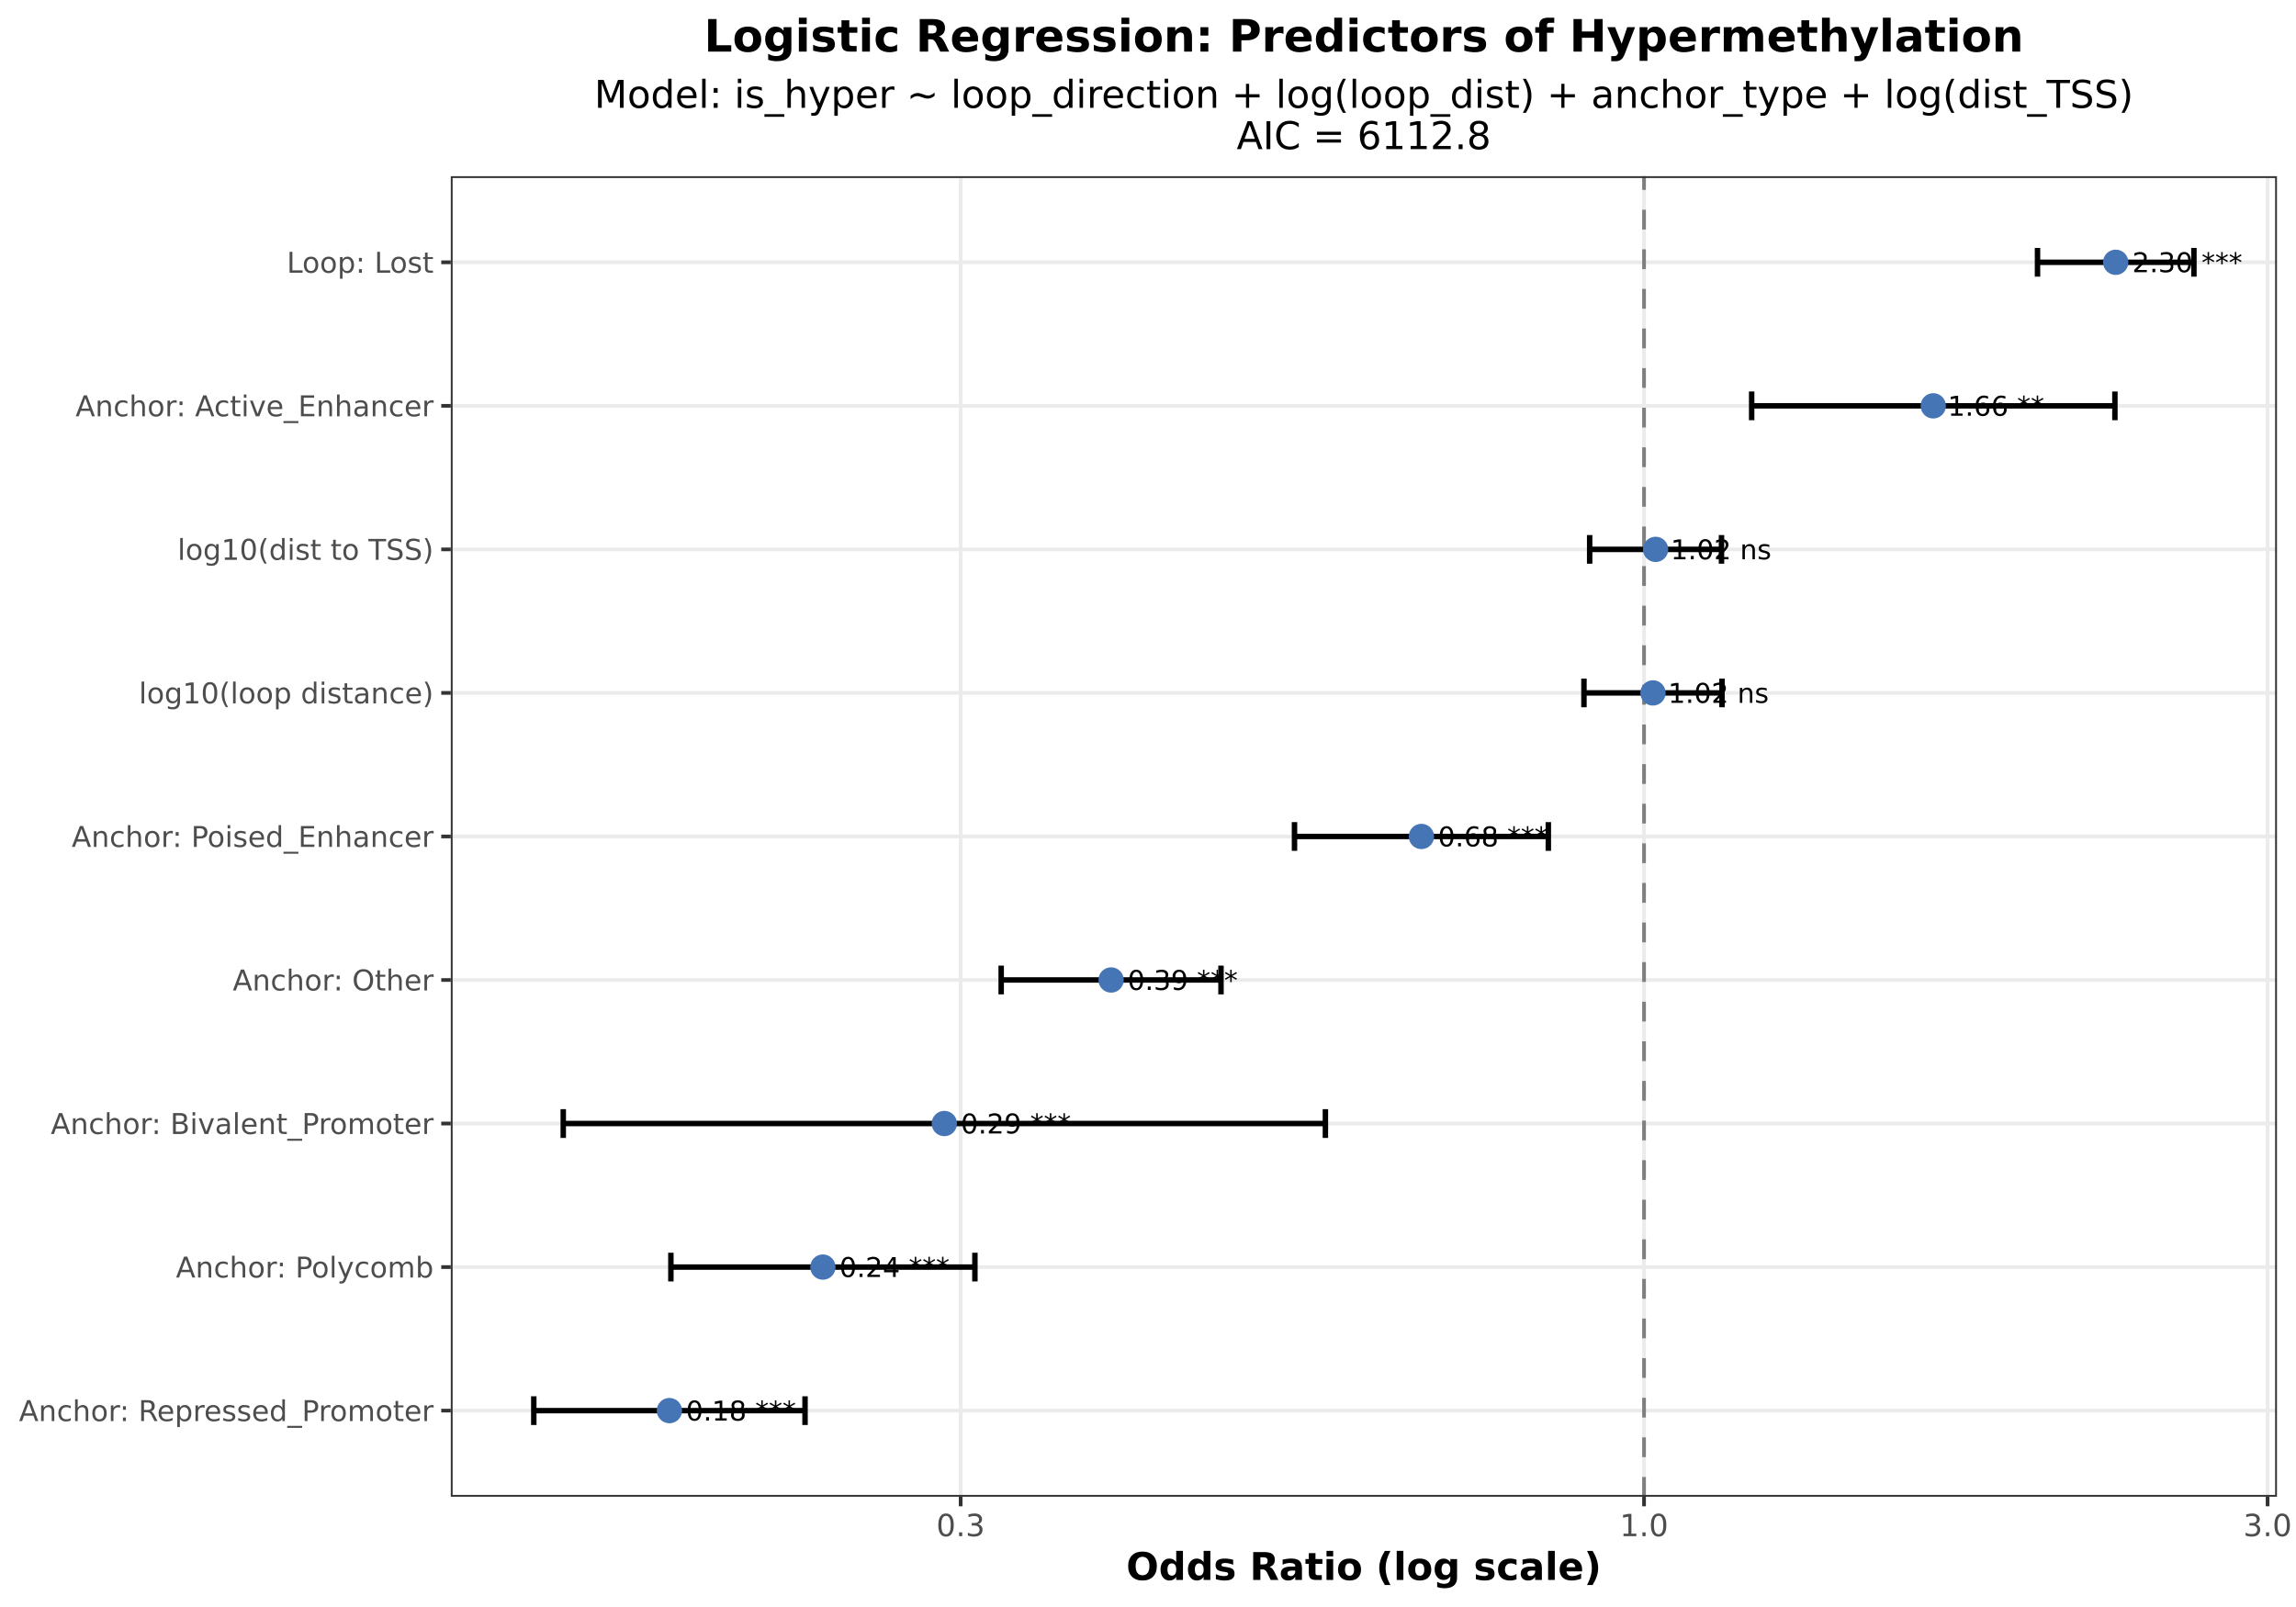
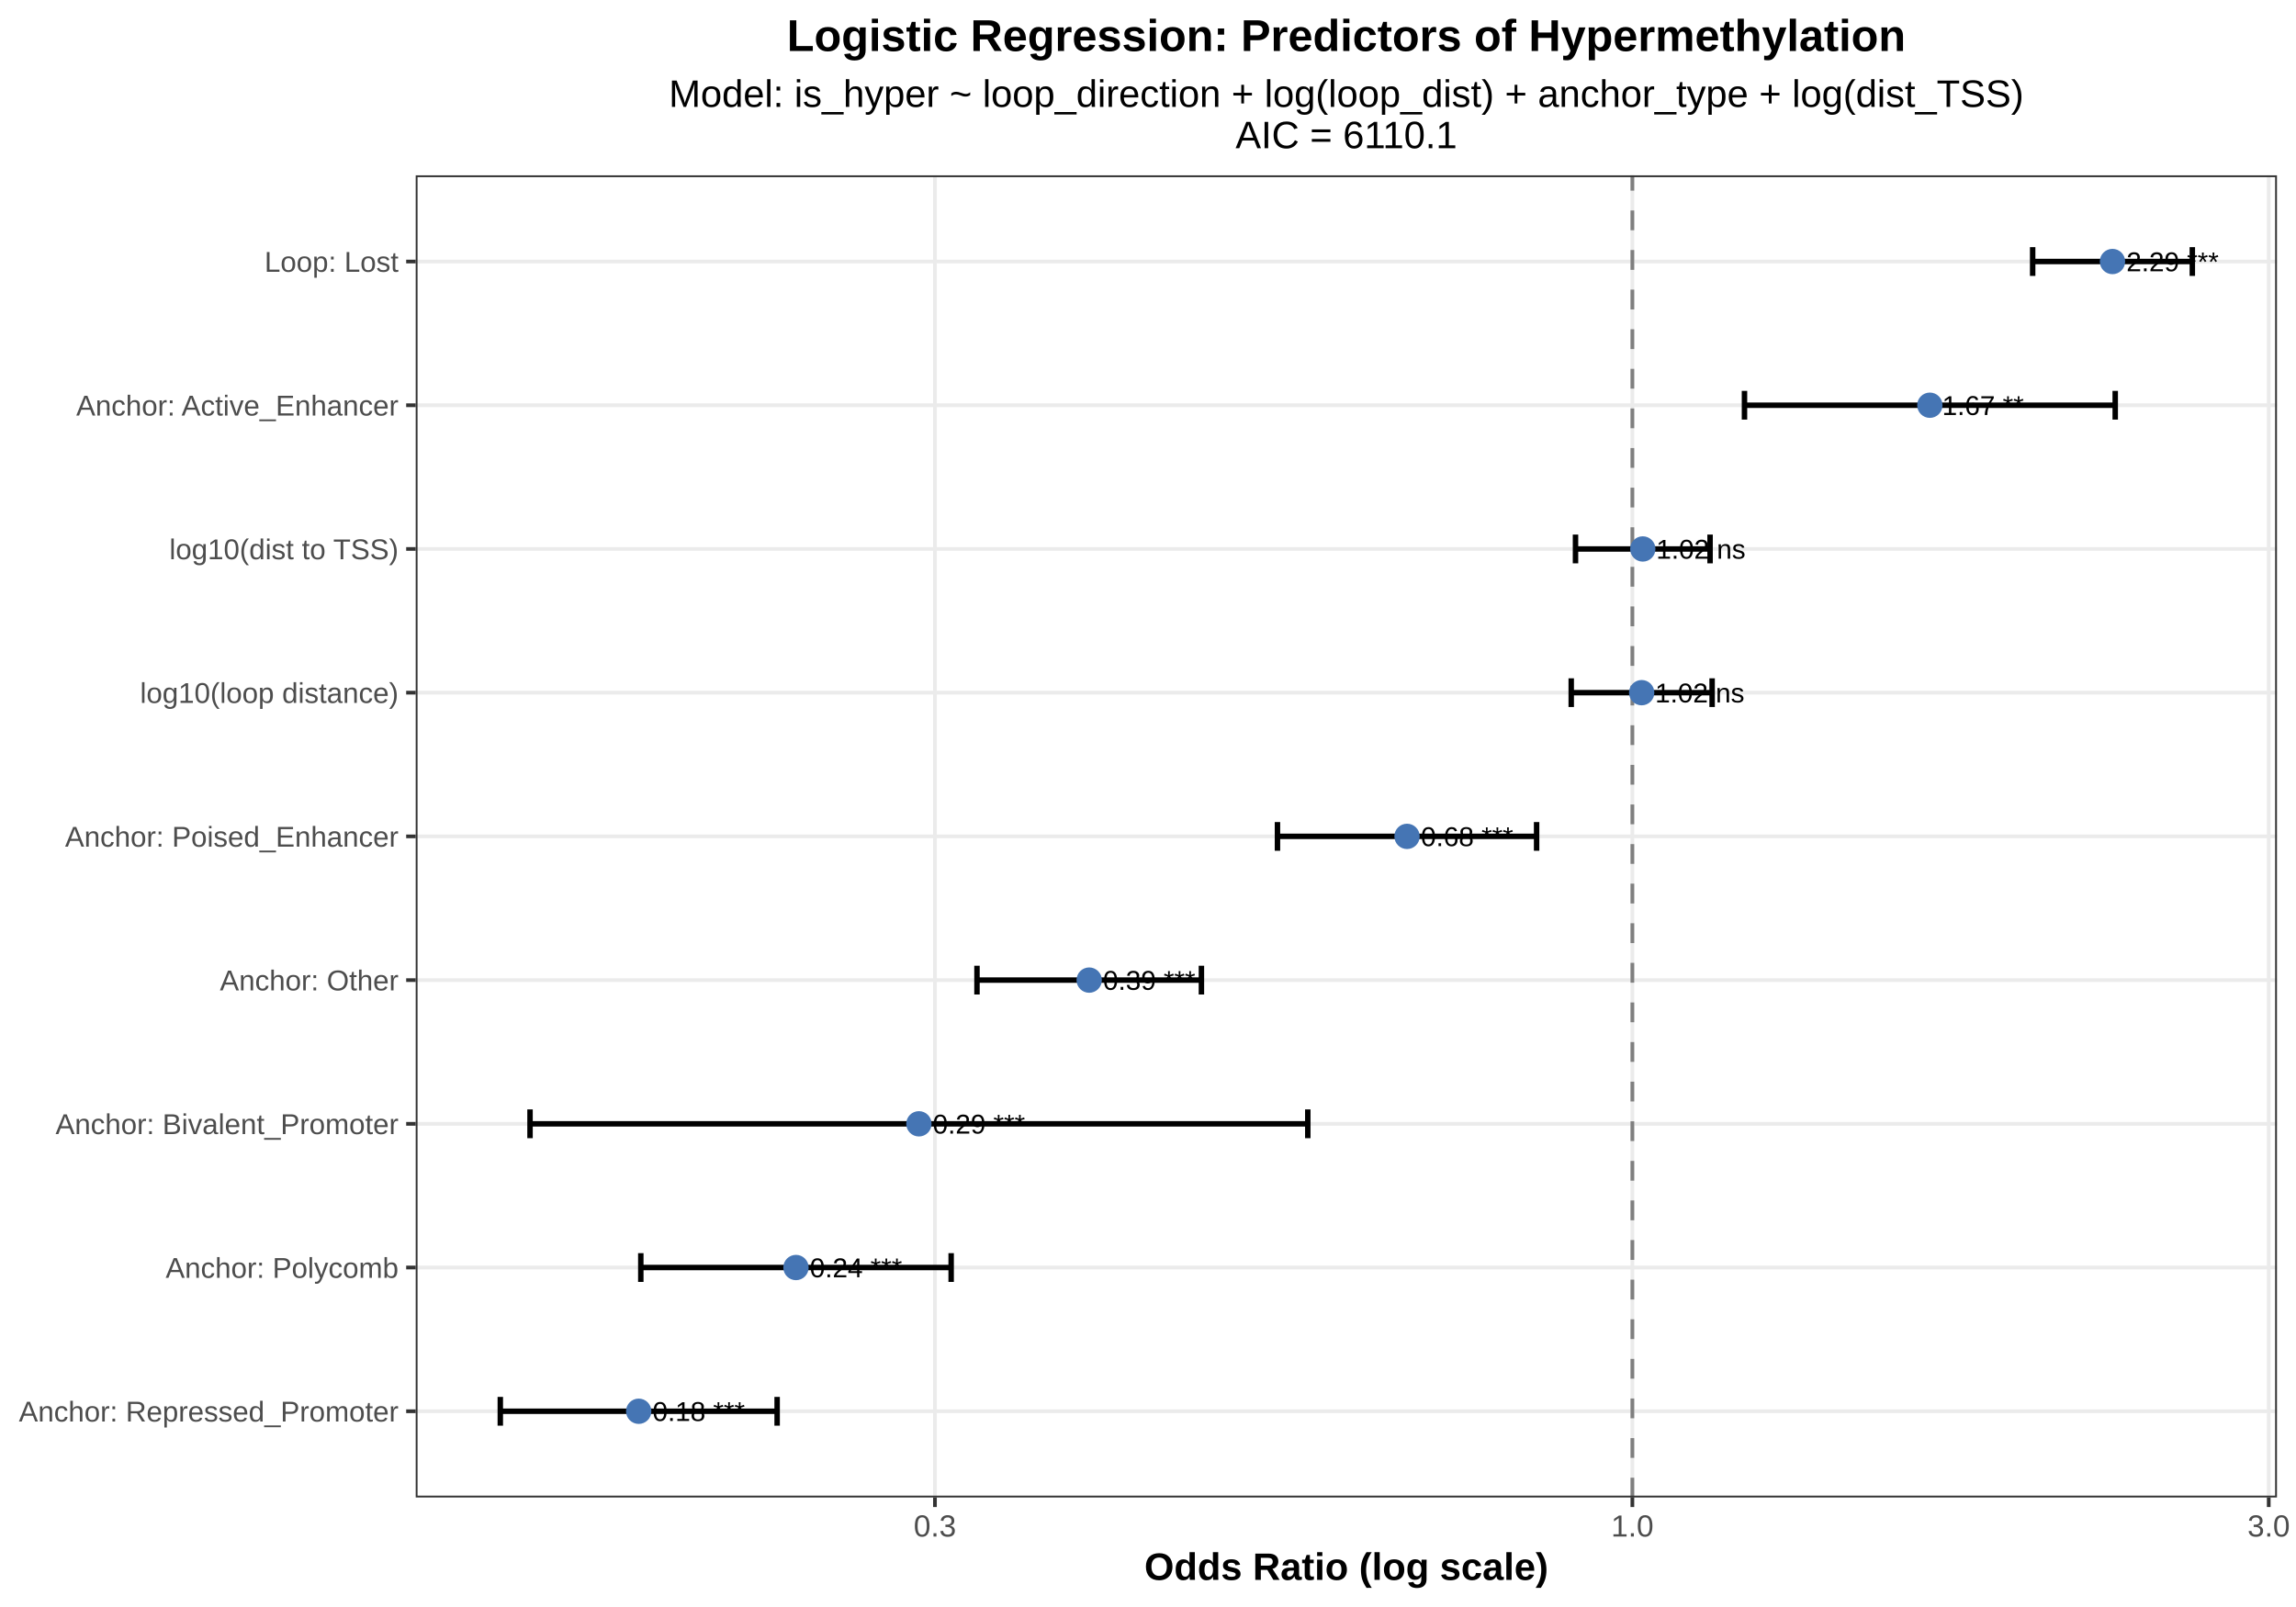
<svg xmlns="http://www.w3.org/2000/svg" width="720.00pt" height="504.00pt" viewBox="0 0 720.00 504.00">
  <g class="svglite">
    <defs>
      <style type="text/css">
    .svglite line, .svglite polyline, .svglite polygon, .svglite path, .svglite rect, .svglite circle {
      fill: none;
      stroke: #000000;
      stroke-linecap: round;
      stroke-linejoin: round;
      stroke-miterlimit: 10.00;
    }
    .svglite text {
      white-space: pre;
    }
    .svglite g.glyphgroup path {
      fill: inherit;
      stroke: none;
    }
  </style>
    </defs>
    <rect width="100%" height="100%" style="stroke: none; fill: #FFFFFF;" />
    <defs>
      <clipPath id="cpMC4wMHw3MjAuMDB8MC4wMHw1MDQuMDA=">
        <rect x="0.00" y="0.00" width="720.00" height="504.00" />
      </clipPath>
    </defs>
    <g clip-path="url(#cpMC4wMHw3MjAuMDB8MC4wMHw1MDQuMDA=)">
-       <rect x="0.00" y="-0" width="720.00" height="504.00" style="stroke-width: 1.16; stroke: #FFFFFF; fill: #FFFFFF;" />
+       <rect x="0.00" y="0.00" width="720.00" height="504.00" style="stroke-width: 1.16; stroke: #FFFFFF; fill: #FFFFFF;" />
    </g>
    <defs>
-       <clipPath id="cpMTQxLjM2fDcxNC4wMnw1NS4yNXw0NjkuNDI=">
-         <rect x="141.36" y="55.25" width="572.67" height="414.17" />
+       <clipPath id="cpMTMwLjM2fDcxNC4wMnw1NC45OHw0NjkuNjU=">
+         <rect x="130.36" y="54.98" width="583.67" height="414.68" />
      </clipPath>
    </defs>
-     <g clip-path="url(#cpMTQxLjM2fDcxNC4wMnw1NS4yNXw0NjkuNDI=)">
-       <rect x="141.36" y="55.25" width="572.67" height="414.17" style="stroke-width: 1.16; stroke: none; fill: #FFFFFF;" />
-       <polyline points="141.36,442.41 714.02,442.41 " style="stroke-width: 1.16; stroke: #EBEBEB; stroke-linecap: butt;" />
-       <polyline points="141.36,397.39 714.02,397.39 " style="stroke-width: 1.16; stroke: #EBEBEB; stroke-linecap: butt;" />
-       <polyline points="141.36,352.37 714.02,352.37 " style="stroke-width: 1.16; stroke: #EBEBEB; stroke-linecap: butt;" />
-       <polyline points="141.36,307.35 714.02,307.35 " style="stroke-width: 1.16; stroke: #EBEBEB; stroke-linecap: butt;" />
-       <polyline points="141.36,262.34 714.02,262.34 " style="stroke-width: 1.16; stroke: #EBEBEB; stroke-linecap: butt;" />
-       <polyline points="141.36,217.32 714.02,217.32 " style="stroke-width: 1.16; stroke: #EBEBEB; stroke-linecap: butt;" />
-       <polyline points="141.36,172.30 714.02,172.30 " style="stroke-width: 1.16; stroke: #EBEBEB; stroke-linecap: butt;" />
-       <polyline points="141.36,127.28 714.02,127.28 " style="stroke-width: 1.16; stroke: #EBEBEB; stroke-linecap: butt;" />
-       <polyline points="141.36,82.26 714.02,82.26 " style="stroke-width: 1.16; stroke: #EBEBEB; stroke-linecap: butt;" />
-       <polyline points="301.25,469.42 301.25,55.25 " style="stroke-width: 1.16; stroke: #EBEBEB; stroke-linecap: butt;" />
-       <polyline points="515.55,469.42 515.55,55.25 " style="stroke-width: 1.16; stroke: #EBEBEB; stroke-linecap: butt;" />
-       <polyline points="711.09,469.42 711.09,55.25 " style="stroke-width: 1.16; stroke: #EBEBEB; stroke-linecap: butt;" />
-       <line x1="515.55" y1="469.42" x2="515.55" y2="55.25" style="stroke-width: 1.16; stroke: #7F7F7F; stroke-dasharray: 6.21,6.21; stroke-linecap: butt;" />
-       <polyline points="687.99,86.76 687.99,77.76 " style="stroke-width: 1.71; stroke-linecap: butt;" />
-       <polyline points="687.99,82.26 638.94,82.26 " style="stroke-width: 1.71; stroke-linecap: butt;" />
-       <polyline points="638.94,86.76 638.94,77.76 " style="stroke-width: 1.71; stroke-linecap: butt;" />
-       <polyline points="540.00,221.82 540.00,212.82 " style="stroke-width: 1.71; stroke-linecap: butt;" />
-       <polyline points="540.00,217.32 496.71,217.32 " style="stroke-width: 1.71; stroke-linecap: butt;" />
-       <polyline points="496.71,221.82 496.71,212.82 " style="stroke-width: 1.71; stroke-linecap: butt;" />
-       <polyline points="252.45,446.91 252.45,437.91 " style="stroke-width: 1.71; stroke-linecap: butt;" />
-       <polyline points="252.45,442.41 167.39,442.41 " style="stroke-width: 1.71; stroke-linecap: butt;" />
-       <polyline points="167.39,446.91 167.39,437.91 " style="stroke-width: 1.71; stroke-linecap: butt;" />
-       <polyline points="415.63,356.88 415.63,347.87 " style="stroke-width: 1.71; stroke-linecap: butt;" />
-       <polyline points="415.63,352.37 176.63,352.37 " style="stroke-width: 1.71; stroke-linecap: butt;" />
-       <polyline points="176.63,356.88 176.63,347.87 " style="stroke-width: 1.71; stroke-linecap: butt;" />
-       <polyline points="305.72,401.89 305.72,392.89 " style="stroke-width: 1.71; stroke-linecap: butt;" />
-       <polyline points="305.72,397.39 210.38,397.39 " style="stroke-width: 1.71; stroke-linecap: butt;" />
-       <polyline points="210.38,401.89 210.38,392.89 " style="stroke-width: 1.71; stroke-linecap: butt;" />
-       <polyline points="663.21,131.78 663.21,122.78 " style="stroke-width: 1.71; stroke-linecap: butt;" />
-       <polyline points="663.21,127.28 549.30,127.28 " style="stroke-width: 1.71; stroke-linecap: butt;" />
-       <polyline points="549.30,131.78 549.30,122.78 " style="stroke-width: 1.71; stroke-linecap: butt;" />
-       <polyline points="485.54,266.84 485.54,257.83 " style="stroke-width: 1.71; stroke-linecap: butt;" />
-       <polyline points="485.54,262.34 405.94,262.34 " style="stroke-width: 1.71; stroke-linecap: butt;" />
-       <polyline points="405.94,266.84 405.94,257.83 " style="stroke-width: 1.71; stroke-linecap: butt;" />
-       <polyline points="382.89,311.86 382.89,302.85 " style="stroke-width: 1.71; stroke-linecap: butt;" />
-       <polyline points="382.89,307.35 313.96,307.35 " style="stroke-width: 1.71; stroke-linecap: butt;" />
-       <polyline points="313.96,311.86 313.96,302.85 " style="stroke-width: 1.71; stroke-linecap: butt;" />
-       <polyline points="539.84,176.80 539.84,167.80 " style="stroke-width: 1.71; stroke-linecap: butt;" />
-       <polyline points="539.84,172.30 498.50,172.30 " style="stroke-width: 1.71; stroke-linecap: butt;" />
-       <polyline points="498.50,176.80 498.50,167.80 " style="stroke-width: 1.71; stroke-linecap: butt;" />
-       <circle cx="663.46" cy="82.26" r="3.59" style="stroke-width: 0.77; stroke: #4575B4; fill: #4575B4;" />
-       <circle cx="518.35" cy="217.32" r="3.59" style="stroke-width: 0.77; stroke: #4575B4; fill: #4575B4;" />
-       <circle cx="209.92" cy="442.41" r="3.59" style="stroke-width: 0.77; stroke: #4575B4; fill: #4575B4;" />
-       <circle cx="296.13" cy="352.37" r="3.59" style="stroke-width: 0.77; stroke: #4575B4; fill: #4575B4;" />
-       <circle cx="258.05" cy="397.39" r="3.59" style="stroke-width: 0.77; stroke: #4575B4; fill: #4575B4;" />
-       <circle cx="606.25" cy="127.28" r="3.59" style="stroke-width: 0.77; stroke: #4575B4; fill: #4575B4;" />
-       <circle cx="445.74" cy="262.34" r="3.59" style="stroke-width: 0.77; stroke: #4575B4; fill: #4575B4;" />
-       <circle cx="348.43" cy="307.35" r="3.59" style="stroke-width: 0.77; stroke: #4575B4; fill: #4575B4;" />
-       <circle cx="519.17" cy="172.30" r="3.59" style="stroke-width: 0.77; stroke: #4575B4; fill: #4575B4;" />
-       <text x="668.64" y="85.37" style="font-size: 8.54px; font-family: &quot;DejaVu Sans&quot;;" textLength="34.50px" lengthAdjust="spacingAndGlyphs">2.30 ***</text>
-       <text x="523.09" y="220.43" style="font-size: 8.54px; font-family: &quot;DejaVu Sans&quot;;" textLength="31.55px" lengthAdjust="spacingAndGlyphs">1.02 ns</text>
-       <text x="215.09" y="445.52" style="font-size: 8.54px; font-family: &quot;DejaVu Sans&quot;;" textLength="34.50px" lengthAdjust="spacingAndGlyphs">0.18 ***</text>
-       <text x="301.31" y="355.48" style="font-size: 8.54px; font-family: &quot;DejaVu Sans&quot;;" textLength="34.50px" lengthAdjust="spacingAndGlyphs">0.29 ***</text>
-       <text x="263.23" y="400.50" style="font-size: 8.54px; font-family: &quot;DejaVu Sans&quot;;" textLength="34.50px" lengthAdjust="spacingAndGlyphs">0.24 ***</text>
-       <text x="610.79" y="130.39" style="font-size: 8.54px; font-family: &quot;DejaVu Sans&quot;;" textLength="30.23px" lengthAdjust="spacingAndGlyphs">1.66 **</text>
-       <text x="450.91" y="265.45" style="font-size: 8.54px; font-family: &quot;DejaVu Sans&quot;;" textLength="34.50px" lengthAdjust="spacingAndGlyphs">0.68 ***</text>
-       <text x="353.60" y="310.47" style="font-size: 8.54px; font-family: &quot;DejaVu Sans&quot;;" textLength="34.50px" lengthAdjust="spacingAndGlyphs">0.39 ***</text>
-       <text x="523.90" y="175.41" style="font-size: 8.54px; font-family: &quot;DejaVu Sans&quot;;" textLength="31.55px" lengthAdjust="spacingAndGlyphs">1.02 ns</text>
-       <rect x="141.36" y="55.25" width="572.67" height="414.17" style="stroke-width: 1.16; stroke: #333333;" />
+     <g clip-path="url(#cpMTMwLjM2fDcxNC4wMnw1NC45OHw0NjkuNjU=)">
+       <rect x="130.36" y="54.98" width="583.67" height="414.68" style="stroke-width: 1.16; stroke: none; fill: #FFFFFF;" />
+       <polyline points="130.36,442.61 714.02,442.61 " style="stroke-width: 1.16; stroke: #EBEBEB; stroke-linecap: butt;" />
+       <polyline points="130.36,397.53 714.02,397.53 " style="stroke-width: 1.16; stroke: #EBEBEB; stroke-linecap: butt;" />
+       <polyline points="130.36,352.46 714.02,352.46 " style="stroke-width: 1.16; stroke: #EBEBEB; stroke-linecap: butt;" />
+       <polyline points="130.36,307.39 714.02,307.39 " style="stroke-width: 1.16; stroke: #EBEBEB; stroke-linecap: butt;" />
+       <polyline points="130.36,262.31 714.02,262.31 " style="stroke-width: 1.16; stroke: #EBEBEB; stroke-linecap: butt;" />
+       <polyline points="130.36,217.24 714.02,217.24 " style="stroke-width: 1.16; stroke: #EBEBEB; stroke-linecap: butt;" />
+       <polyline points="130.36,172.17 714.02,172.17 " style="stroke-width: 1.16; stroke: #EBEBEB; stroke-linecap: butt;" />
+       <polyline points="130.36,127.09 714.02,127.09 " style="stroke-width: 1.16; stroke: #EBEBEB; stroke-linecap: butt;" />
+       <polyline points="130.36,82.02 714.02,82.02 " style="stroke-width: 1.16; stroke: #EBEBEB; stroke-linecap: butt;" />
+       <polyline points="293.19,469.65 293.19,54.98 " style="stroke-width: 1.16; stroke: #EBEBEB; stroke-linecap: butt;" />
+       <polyline points="511.89,469.65 511.89,54.98 " style="stroke-width: 1.16; stroke: #EBEBEB; stroke-linecap: butt;" />
+       <polyline points="711.45,469.65 711.45,54.98 " style="stroke-width: 1.16; stroke: #EBEBEB; stroke-linecap: butt;" />
+       <line x1="511.89" y1="469.65" x2="511.89" y2="54.98" style="stroke-width: 1.16; stroke: #7F7F7F; stroke-dasharray: 6.21,6.21; stroke-linecap: butt;" />
+       <polyline points="687.49,86.53 687.49,77.51 " style="stroke-width: 1.71; stroke-linecap: butt;" />
+       <polyline points="687.49,82.02 637.42,82.02 " style="stroke-width: 1.71; stroke-linecap: butt;" />
+       <polyline points="637.42,86.53 637.42,77.51 " style="stroke-width: 1.71; stroke-linecap: butt;" />
+       <polyline points="536.90,221.75 536.90,212.73 " style="stroke-width: 1.71; stroke-linecap: butt;" />
+       <polyline points="536.90,217.24 492.72,217.24 " style="stroke-width: 1.71; stroke-linecap: butt;" />
+       <polyline points="492.72,221.75 492.72,212.73 " style="stroke-width: 1.71; stroke-linecap: butt;" />
+       <polyline points="243.70,447.12 243.70,438.10 " style="stroke-width: 1.71; stroke-linecap: butt;" />
+       <polyline points="243.70,442.61 156.89,442.61 " style="stroke-width: 1.71; stroke-linecap: butt;" />
+       <polyline points="156.89,447.12 156.89,438.10 " style="stroke-width: 1.71; stroke-linecap: butt;" />
+       <polyline points="410.11,356.97 410.11,347.95 " style="stroke-width: 1.71; stroke-linecap: butt;" />
+       <polyline points="410.11,352.46 166.21,352.46 " style="stroke-width: 1.71; stroke-linecap: butt;" />
+       <polyline points="166.21,356.97 166.21,347.95 " style="stroke-width: 1.71; stroke-linecap: butt;" />
+       <polyline points="298.27,402.04 298.27,393.03 " style="stroke-width: 1.71; stroke-linecap: butt;" />
+       <polyline points="298.27,397.53 200.95,397.53 " style="stroke-width: 1.71; stroke-linecap: butt;" />
+       <polyline points="200.95,402.04 200.95,393.03 " style="stroke-width: 1.71; stroke-linecap: butt;" />
+       <polyline points="663.31,131.60 663.31,122.59 " style="stroke-width: 1.71; stroke-linecap: butt;" />
+       <polyline points="663.31,127.09 547.05,127.09 " style="stroke-width: 1.71; stroke-linecap: butt;" />
+       <polyline points="547.05,131.60 547.05,122.59 " style="stroke-width: 1.71; stroke-linecap: butt;" />
+       <polyline points="481.86,266.82 481.86,257.81 " style="stroke-width: 1.71; stroke-linecap: butt;" />
+       <polyline points="481.86,262.31 400.60,262.31 " style="stroke-width: 1.71; stroke-linecap: butt;" />
+       <polyline points="400.60,266.82 400.60,257.81 " style="stroke-width: 1.71; stroke-linecap: butt;" />
+       <polyline points="376.75,311.90 376.75,302.88 " style="stroke-width: 1.71; stroke-linecap: butt;" />
+       <polyline points="376.75,307.39 306.37,307.39 " style="stroke-width: 1.71; stroke-linecap: butt;" />
+       <polyline points="306.37,311.90 306.37,302.88 " style="stroke-width: 1.71; stroke-linecap: butt;" />
+       <polyline points="536.26,176.67 536.26,167.66 " style="stroke-width: 1.71; stroke-linecap: butt;" />
+       <polyline points="536.26,172.17 494.06,172.17 " style="stroke-width: 1.71; stroke-linecap: butt;" />
+       <polyline points="494.06,176.67 494.06,167.66 " style="stroke-width: 1.71; stroke-linecap: butt;" />
+       <circle cx="662.45" cy="82.02" r="3.59" style="stroke-width: 0.77; stroke: #4575B4; fill: #4575B4;" />
+       <circle cx="514.81" cy="217.24" r="3.59" style="stroke-width: 0.77; stroke: #4575B4; fill: #4575B4;" />
+       <circle cx="200.29" cy="442.61" r="3.59" style="stroke-width: 0.77; stroke: #4575B4; fill: #4575B4;" />
+       <circle cx="288.16" cy="352.46" r="3.59" style="stroke-width: 0.77; stroke: #4575B4; fill: #4575B4;" />
+       <circle cx="249.61" cy="397.53" r="3.59" style="stroke-width: 0.77; stroke: #4575B4; fill: #4575B4;" />
+       <circle cx="605.18" cy="127.09" r="3.59" style="stroke-width: 0.77; stroke: #4575B4; fill: #4575B4;" />
+       <circle cx="441.23" cy="262.31" r="3.59" style="stroke-width: 0.77; stroke: #4575B4; fill: #4575B4;" />
+       <circle cx="341.56" cy="307.39" r="3.59" style="stroke-width: 0.77; stroke: #4575B4; fill: #4575B4;" />
+       <circle cx="515.16" cy="172.17" r="3.59" style="stroke-width: 0.77; stroke: #4575B4; fill: #4575B4;" />
+       <text x="666.80" y="85.08" style="font-size: 8.54px; font-family: &quot;Arial&quot;;" textLength="28.94px" lengthAdjust="spacingAndGlyphs">2.29 ***</text>
+       <text x="519.01" y="220.30" style="font-size: 8.54px; font-family: &quot;Arial&quot;;" textLength="28.02px" lengthAdjust="spacingAndGlyphs">1.02 ns</text>
+       <text x="204.63" y="445.66" style="font-size: 8.54px; font-family: &quot;Arial&quot;;" textLength="28.94px" lengthAdjust="spacingAndGlyphs">0.18 ***</text>
+       <text x="292.50" y="355.52" style="font-size: 8.54px; font-family: &quot;Arial&quot;;" textLength="28.94px" lengthAdjust="spacingAndGlyphs">0.29 ***</text>
+       <text x="253.95" y="400.59" style="font-size: 8.54px; font-family: &quot;Arial&quot;;" textLength="28.94px" lengthAdjust="spacingAndGlyphs">0.24 ***</text>
+       <text x="609.02" y="130.15" style="font-size: 8.54px; font-family: &quot;Arial&quot;;" textLength="25.62px" lengthAdjust="spacingAndGlyphs">1.67 **</text>
+       <text x="445.57" y="265.37" style="font-size: 8.54px; font-family: &quot;Arial&quot;;" textLength="28.94px" lengthAdjust="spacingAndGlyphs">0.68 ***</text>
+       <text x="345.90" y="310.44" style="font-size: 8.54px; font-family: &quot;Arial&quot;;" textLength="28.94px" lengthAdjust="spacingAndGlyphs">0.39 ***</text>
+       <text x="519.36" y="175.22" style="font-size: 8.54px; font-family: &quot;Arial&quot;;" textLength="28.02px" lengthAdjust="spacingAndGlyphs">1.02 ns</text>
+       <rect x="130.36" y="54.98" width="583.67" height="414.68" style="stroke-width: 1.16; stroke: #333333;" />
    </g>
    <g clip-path="url(#cpMC4wMHw3MjAuMDB8MC4wMHw1MDQuMDA=)">
-       <text x="135.98" y="445.69" text-anchor="end" style="font-size: 9.00px;fill: #4D4D4D; font-family: &quot;DejaVu Sans&quot;;" textLength="130.00px" lengthAdjust="spacingAndGlyphs">Anchor: Repressed_Promoter</text>
-       <text x="135.98" y="400.67" text-anchor="end" style="font-size: 9.00px;fill: #4D4D4D; font-family: &quot;DejaVu Sans&quot;;" textLength="80.81px" lengthAdjust="spacingAndGlyphs">Anchor: Polycomb</text>
-       <text x="135.98" y="355.65" text-anchor="end" style="font-size: 9.00px;fill: #4D4D4D; font-family: &quot;DejaVu Sans&quot;;" textLength="120.03px" lengthAdjust="spacingAndGlyphs">Anchor: Bivalent_Promoter</text>
-       <text x="135.98" y="310.63" text-anchor="end" style="font-size: 9.00px;fill: #4D4D4D; font-family: &quot;DejaVu Sans&quot;;" textLength="63.00px" lengthAdjust="spacingAndGlyphs">Anchor: Other</text>
-       <text x="135.98" y="265.62" text-anchor="end" style="font-size: 9.00px;fill: #4D4D4D; font-family: &quot;DejaVu Sans&quot;;" textLength="113.48px" lengthAdjust="spacingAndGlyphs">Anchor: Poised_Enhancer</text>
-       <text x="135.98" y="220.60" text-anchor="end" style="font-size: 9.00px;fill: #4D4D4D; font-family: &quot;DejaVu Sans&quot;;" textLength="92.41px" lengthAdjust="spacingAndGlyphs">log10(loop distance)</text>
-       <text x="135.98" y="175.58" text-anchor="end" style="font-size: 9.00px;fill: #4D4D4D; font-family: &quot;DejaVu Sans&quot;;" textLength="80.31px" lengthAdjust="spacingAndGlyphs">log10(dist to TSS)</text>
-       <text x="135.98" y="130.56" text-anchor="end" style="font-size: 9.00px;fill: #4D4D4D; font-family: &quot;DejaVu Sans&quot;;" textLength="112.30px" lengthAdjust="spacingAndGlyphs">Anchor: Active_Enhancer</text>
-       <text x="135.98" y="85.54" text-anchor="end" style="font-size: 9.00px;fill: #4D4D4D; font-family: &quot;DejaVu Sans&quot;;" textLength="46.05px" lengthAdjust="spacingAndGlyphs">Loop: Lost</text>
-       <polyline points="138.37,442.41 141.36,442.41 " style="stroke-width: 1.16; stroke: #333333; stroke-linecap: butt;" />
-       <polyline points="138.37,397.39 141.36,397.39 " style="stroke-width: 1.16; stroke: #333333; stroke-linecap: butt;" />
-       <polyline points="138.37,352.37 141.36,352.37 " style="stroke-width: 1.16; stroke: #333333; stroke-linecap: butt;" />
-       <polyline points="138.37,307.35 141.36,307.35 " style="stroke-width: 1.16; stroke: #333333; stroke-linecap: butt;" />
-       <polyline points="138.37,262.34 141.36,262.34 " style="stroke-width: 1.16; stroke: #333333; stroke-linecap: butt;" />
-       <polyline points="138.37,217.32 141.36,217.32 " style="stroke-width: 1.16; stroke: #333333; stroke-linecap: butt;" />
-       <polyline points="138.37,172.30 141.36,172.30 " style="stroke-width: 1.16; stroke: #333333; stroke-linecap: butt;" />
-       <polyline points="138.37,127.28 141.36,127.28 " style="stroke-width: 1.16; stroke: #333333; stroke-linecap: butt;" />
-       <polyline points="138.37,82.26 141.36,82.26 " style="stroke-width: 1.16; stroke: #333333; stroke-linecap: butt;" />
-       <polyline points="301.25,472.41 301.25,469.42 " style="stroke-width: 1.16; stroke: #333333; stroke-linecap: butt;" />
-       <polyline points="515.55,472.41 515.55,469.42 " style="stroke-width: 1.16; stroke: #333333; stroke-linecap: butt;" />
-       <polyline points="711.09,472.41 711.09,469.42 " style="stroke-width: 1.16; stroke: #333333; stroke-linecap: butt;" />
-       <text x="301.25" y="481.79" text-anchor="middle" style="font-size: 9.60px;fill: #4D4D4D; font-family: &quot;DejaVu Sans&quot;;" textLength="15.27px" lengthAdjust="spacingAndGlyphs">0.3</text>
-       <text x="515.55" y="481.79" text-anchor="middle" style="font-size: 9.60px;fill: #4D4D4D; font-family: &quot;DejaVu Sans&quot;;" textLength="15.27px" lengthAdjust="spacingAndGlyphs">1.0</text>
-       <text x="711.09" y="481.79" text-anchor="middle" style="font-size: 9.60px;fill: #4D4D4D; font-family: &quot;DejaVu Sans&quot;;" textLength="15.27px" lengthAdjust="spacingAndGlyphs">3.0</text>
-       <text x="427.69" y="495.52" text-anchor="middle" style="font-size: 12.00px; font-weight: bold; font-family: &quot;DejaVu Sans&quot;;" textLength="148.98px" lengthAdjust="spacingAndGlyphs">Odds Ratio (log scale)</text>
-       <text x="427.69" y="33.81" text-anchor="middle" style="font-size: 12.00px; font-family: &quot;DejaVu Sans&quot;;" textLength="482.80px" lengthAdjust="spacingAndGlyphs">Model: is_hyper ~ loop_direction + log(loop_dist) + anchor_type + log(dist_TSS)</text>
-       <text x="427.69" y="46.77" text-anchor="middle" style="font-size: 12.00px; font-family: &quot;DejaVu Sans&quot;;" textLength="79.83px" lengthAdjust="spacingAndGlyphs">AIC = 6112.8</text>
-       <text x="427.69" y="16.18" text-anchor="middle" style="font-size: 14.00px; font-weight: bold; font-family: &quot;DejaVu Sans&quot;;" textLength="413.83px" lengthAdjust="spacingAndGlyphs">Logistic Regression: Predictors of Hypermethylation</text>
+       <text x="124.98" y="445.83" text-anchor="end" style="font-size: 9.00px;fill: #4D4D4D; font-family: &quot;Arial&quot;;" textLength="119.00px" lengthAdjust="spacingAndGlyphs">Anchor: Repressed_Promoter</text>
+       <text x="124.98" y="400.76" text-anchor="end" style="font-size: 9.00px;fill: #4D4D4D; font-family: &quot;Arial&quot;;" textLength="73.00px" lengthAdjust="spacingAndGlyphs">Anchor: Polycomb</text>
+       <text x="124.98" y="355.68" text-anchor="end" style="font-size: 9.00px;fill: #4D4D4D; font-family: &quot;Arial&quot;;" textLength="107.50px" lengthAdjust="spacingAndGlyphs">Anchor: Bivalent_Promoter</text>
+       <text x="124.98" y="310.61" text-anchor="end" style="font-size: 9.00px;fill: #4D4D4D; font-family: &quot;Arial&quot;;" textLength="56.00px" lengthAdjust="spacingAndGlyphs">Anchor: Other</text>
+       <text x="124.98" y="265.54" text-anchor="end" style="font-size: 9.00px;fill: #4D4D4D; font-family: &quot;Arial&quot;;" textLength="104.50px" lengthAdjust="spacingAndGlyphs">Anchor: Poised_Enhancer</text>
+       <text x="124.98" y="220.46" text-anchor="end" style="font-size: 9.00px;fill: #4D4D4D; font-family: &quot;Arial&quot;;" textLength="81.00px" lengthAdjust="spacingAndGlyphs">log10(loop distance)</text>
+       <text x="124.98" y="175.39" text-anchor="end" style="font-size: 9.00px;fill: #4D4D4D; font-family: &quot;Arial&quot;;" textLength="71.84px" lengthAdjust="spacingAndGlyphs">log10(dist to TSS)</text>
+       <text x="124.98" y="130.32" text-anchor="end" style="font-size: 9.00px;fill: #4D4D4D; font-family: &quot;Arial&quot;;" textLength="101.00px" lengthAdjust="spacingAndGlyphs">Anchor: Active_Enhancer</text>
+       <text x="124.98" y="85.24" text-anchor="end" style="font-size: 9.00px;fill: #4D4D4D; font-family: &quot;Arial&quot;;" textLength="42.00px" lengthAdjust="spacingAndGlyphs">Loop: Lost</text>
+       <polyline points="127.37,442.61 130.36,442.61 " style="stroke-width: 1.16; stroke: #333333; stroke-linecap: butt;" />
+       <polyline points="127.37,397.53 130.36,397.53 " style="stroke-width: 1.16; stroke: #333333; stroke-linecap: butt;" />
+       <polyline points="127.37,352.46 130.36,352.46 " style="stroke-width: 1.16; stroke: #333333; stroke-linecap: butt;" />
+       <polyline points="127.37,307.39 130.36,307.39 " style="stroke-width: 1.16; stroke: #333333; stroke-linecap: butt;" />
+       <polyline points="127.37,262.31 130.36,262.31 " style="stroke-width: 1.16; stroke: #333333; stroke-linecap: butt;" />
+       <polyline points="127.37,217.24 130.36,217.24 " style="stroke-width: 1.16; stroke: #333333; stroke-linecap: butt;" />
+       <polyline points="127.37,172.17 130.36,172.17 " style="stroke-width: 1.16; stroke: #333333; stroke-linecap: butt;" />
+       <polyline points="127.37,127.09 130.36,127.09 " style="stroke-width: 1.16; stroke: #333333; stroke-linecap: butt;" />
+       <polyline points="127.37,82.02 130.36,82.02 " style="stroke-width: 1.16; stroke: #333333; stroke-linecap: butt;" />
+       <polyline points="293.19,472.64 293.19,469.65 " style="stroke-width: 1.16; stroke: #333333; stroke-linecap: butt;" />
+       <polyline points="511.89,472.64 511.89,469.65 " style="stroke-width: 1.16; stroke: #333333; stroke-linecap: butt;" />
+       <polyline points="711.45,472.64 711.45,469.65 " style="stroke-width: 1.16; stroke: #333333; stroke-linecap: butt;" />
+       <text x="293.19" y="481.90" text-anchor="middle" style="font-size: 9.60px;fill: #4D4D4D; font-family: &quot;Arial&quot;;" textLength="13.33px" lengthAdjust="spacingAndGlyphs">0.3</text>
+       <text x="511.89" y="481.90" text-anchor="middle" style="font-size: 9.60px;fill: #4D4D4D; font-family: &quot;Arial&quot;;" textLength="13.33px" lengthAdjust="spacingAndGlyphs">1.0</text>
+       <text x="711.45" y="481.90" text-anchor="middle" style="font-size: 9.60px;fill: #4D4D4D; font-family: &quot;Arial&quot;;" textLength="13.33px" lengthAdjust="spacingAndGlyphs">3.0</text>
+       <text x="422.19" y="495.50" text-anchor="middle" style="font-size: 12.00px; font-weight: bold; font-family: &quot;Arial&quot;;" textLength="126.64px" lengthAdjust="spacingAndGlyphs">Odds Ratio (log scale)</text>
+       <text x="422.19" y="33.52" text-anchor="middle" style="font-size: 12.00px; font-family: &quot;Arial&quot;;" textLength="424.88px" lengthAdjust="spacingAndGlyphs">Model: is_hyper ~ loop_direction + log(loop_dist) + anchor_type + log(dist_TSS)</text>
+       <text x="422.19" y="46.48" text-anchor="middle" style="font-size: 12.00px; font-family: &quot;Arial&quot;;" textLength="69.47px" lengthAdjust="spacingAndGlyphs">AIC = 6110.1</text>
+       <text x="422.19" y="16.00" text-anchor="middle" style="font-size: 14.00px; font-weight: bold; font-family: &quot;Arial&quot;;" textLength="350.72px" lengthAdjust="spacingAndGlyphs">Logistic Regression: Predictors of Hypermethylation</text>
    </g>
  </g>
</svg>
